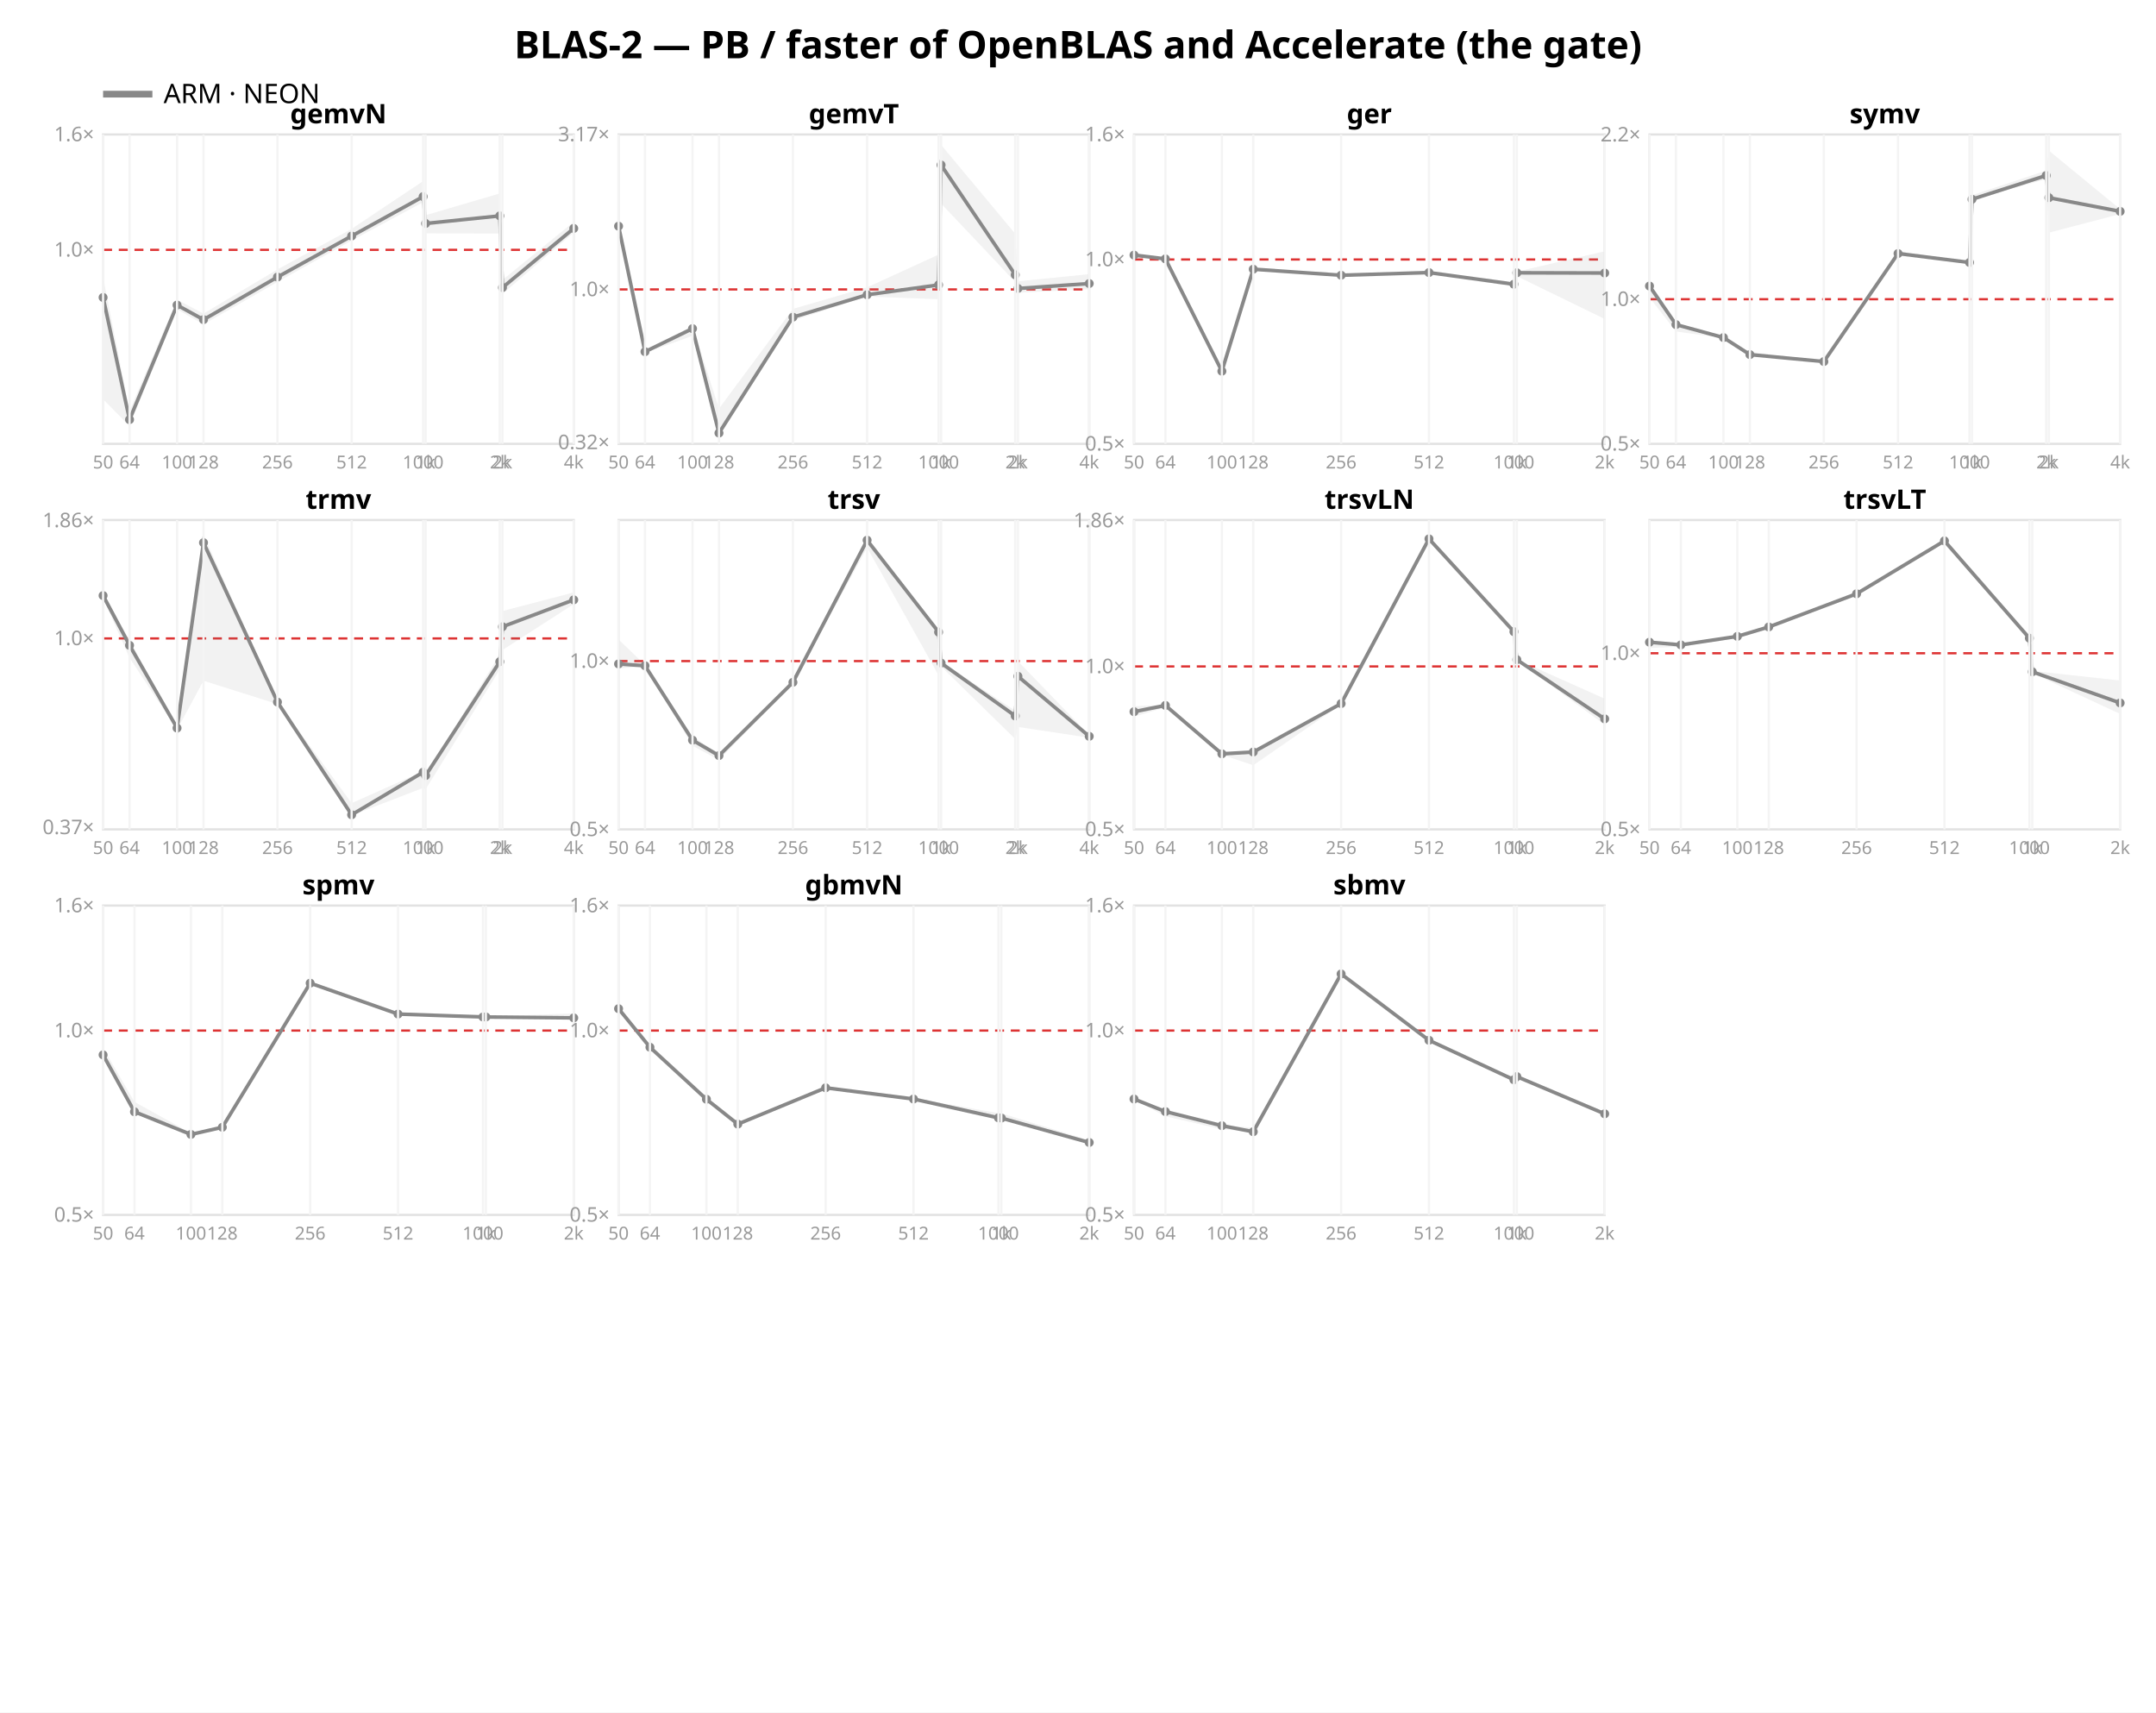
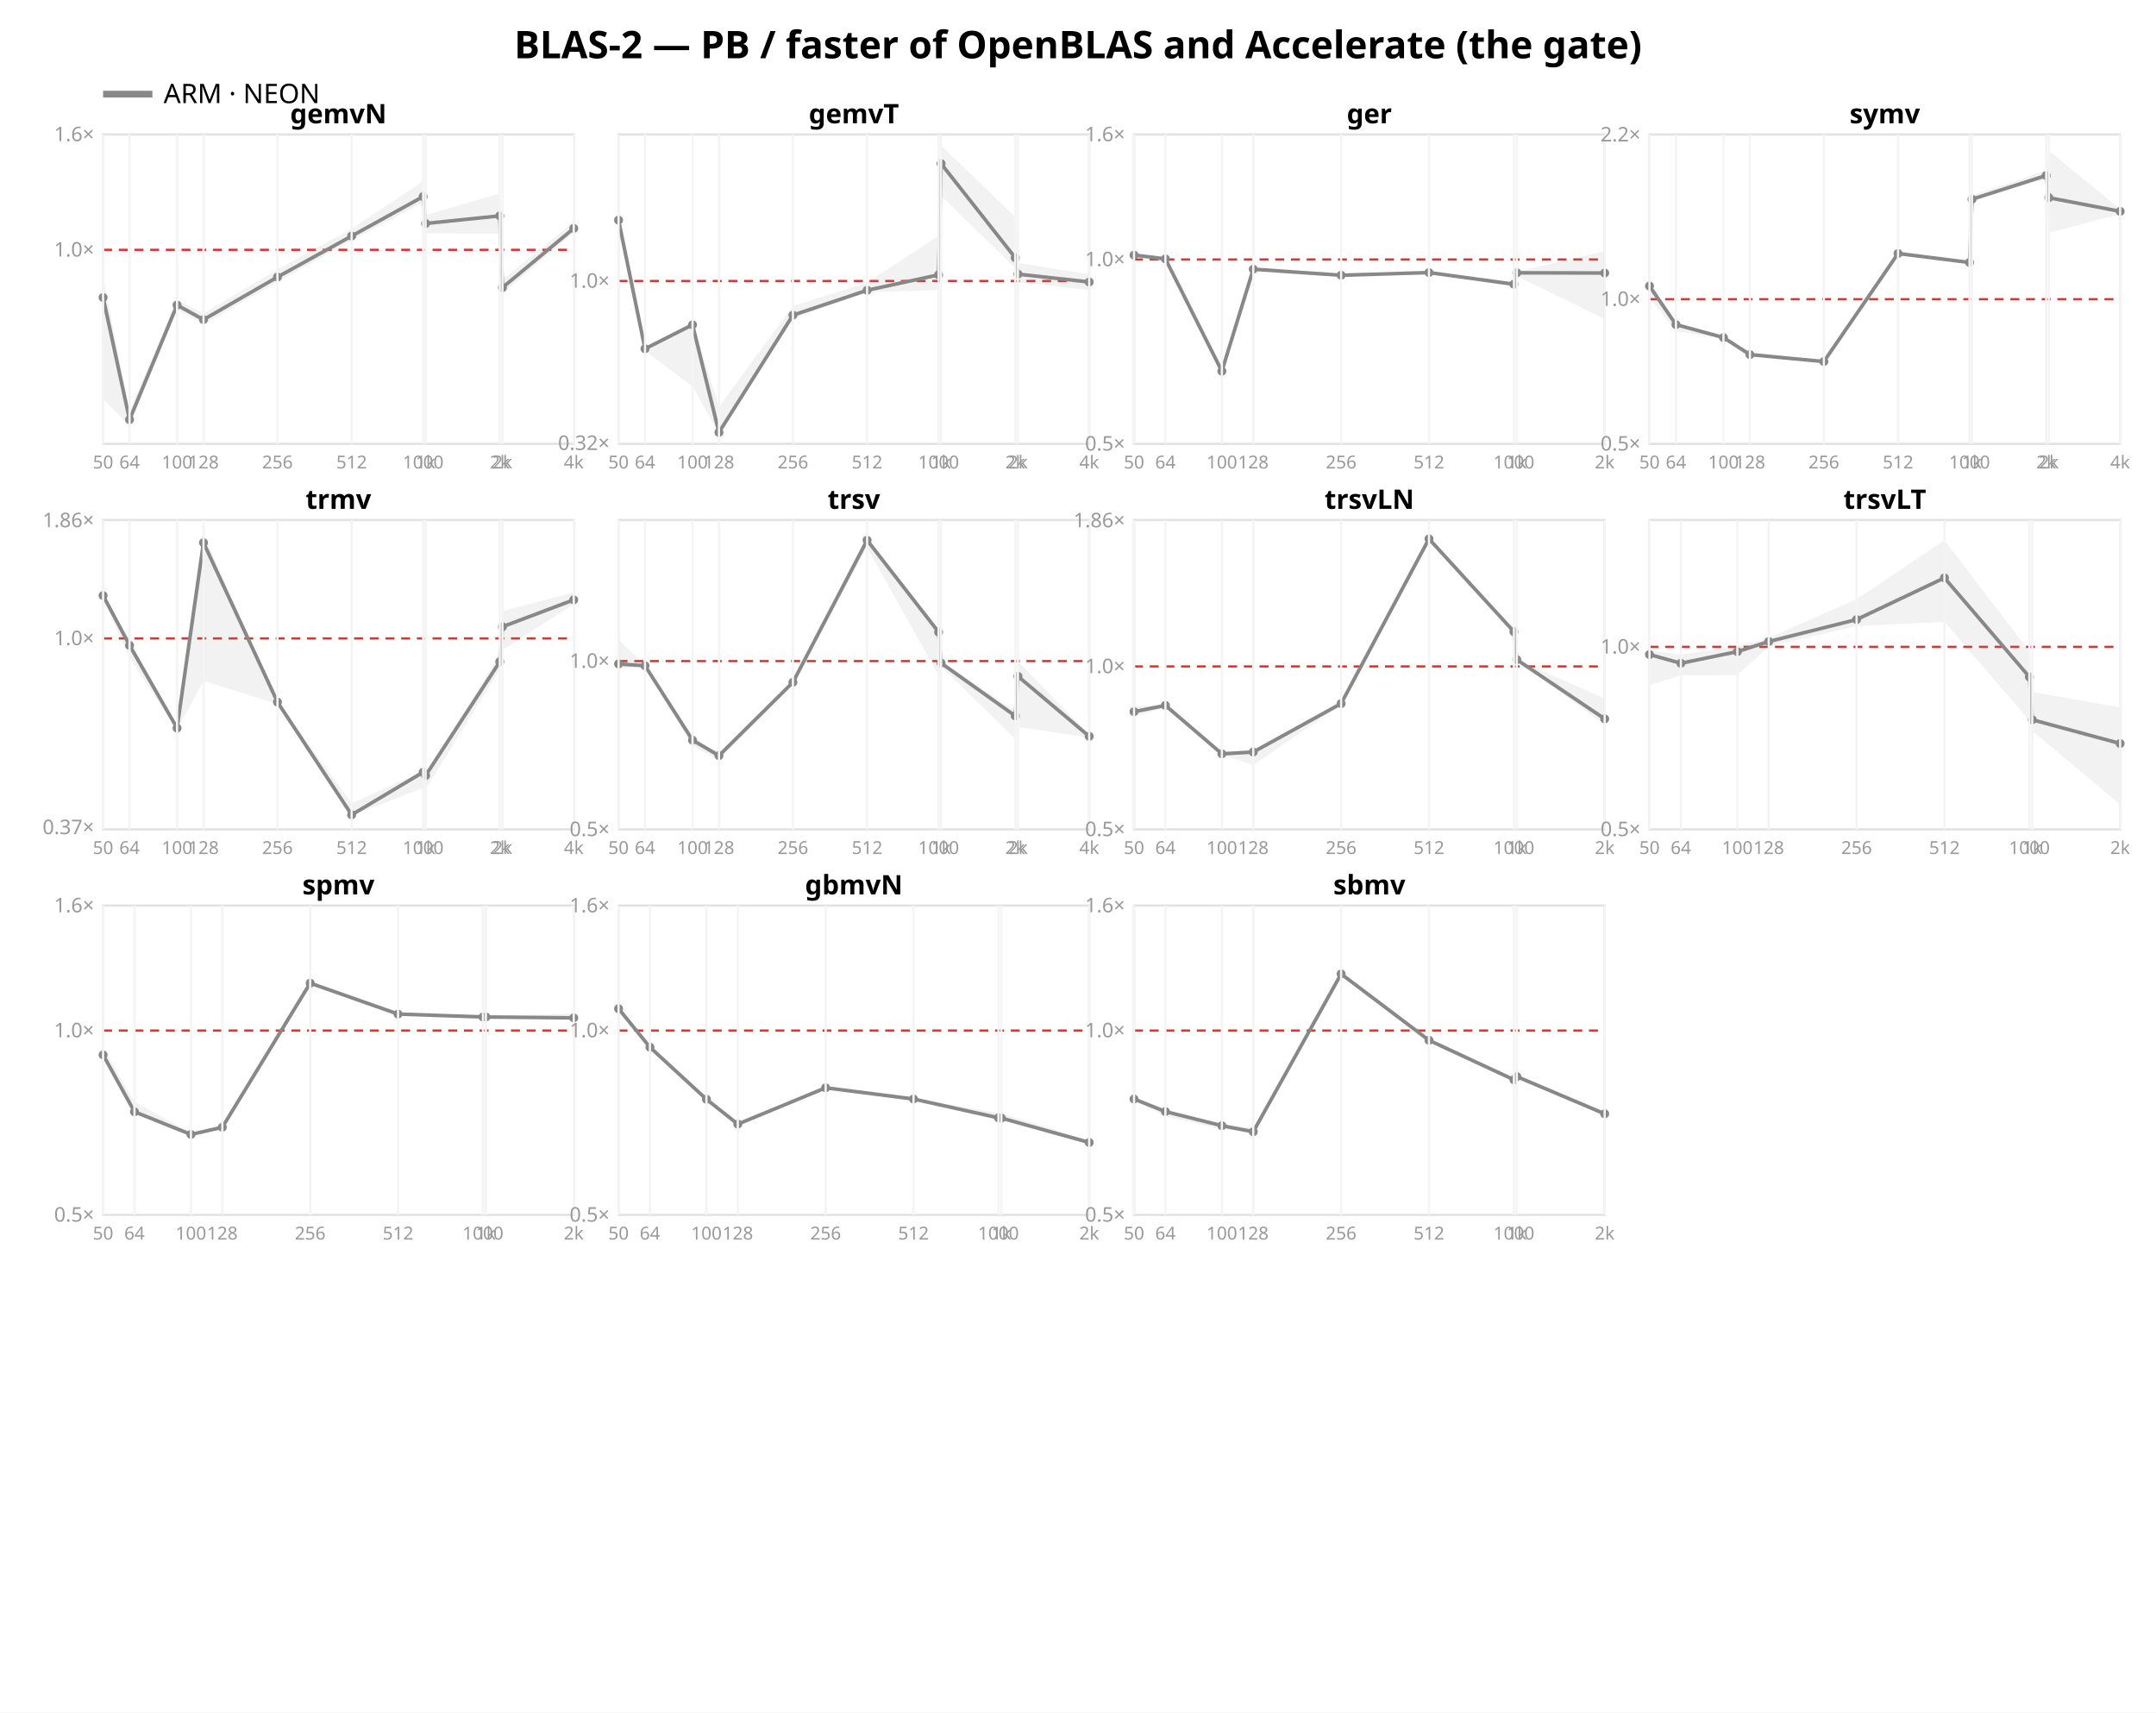
<svg xmlns="http://www.w3.org/2000/svg" width="962" height="764" font-family="sans-serif">
  <rect width="962" height="764" fill="white" />
  <text x="481.0" y="26" text-anchor="middle" font-size="17" font-weight="bold">BLAS-2 — PB / faster of OpenBLAS and Accelerate (the gate)</text>
  <line x1="46" y1="42" x2="68" y2="42" stroke="#888888" stroke-width="3" />
  <text x="73" y="46" font-size="12">ARM · NEON</text>
  <rect x="46" y="60" width="210" height="138" fill="none" stroke="#e2e2e2" />
  <line x1="46" y1="111.455" x2="256" y2="111.455" stroke="#d33" stroke-dasharray="4 3" />
  <text x="42" y="114.455" text-anchor="end" font-size="9" fill="#999">1.0×</text>
  <text x="42" y="63.0" text-anchor="end" font-size="9" fill="#999">1.6×</text>
  <polygon points="46.0,123.8 57.8,183.3 79.0,133.7 90.8,139.9 123.8,120.2 156.9,102.1 188.8,80.8 189.9,96.0 223.0,86.3 224.2,124.9 256.0,99.0 256.0,103.7 224.2,131.1 223.0,104.2 189.9,104.1 188.8,90.2 156.9,107.3 123.8,125.8 90.8,144.7 79.0,138.0 57.8,190.1 46.0,178.1" fill="#888888" opacity="0.11" />
  <polyline points="46.0,132.7 57.8,187.2 79.0,136.1 90.8,142.6 123.8,123.6 156.9,105.3 188.8,87.7 189.9,99.7 223.0,96.3 224.2,128.3 256.0,101.9" fill="none" stroke="#888888" stroke-width="1.6" />
  <circle cx="46.0" cy="132.7" r="2" fill="#888888" />
  <circle cx="57.8" cy="187.2" r="2" fill="#888888" />
  <circle cx="79.0" cy="136.1" r="2" fill="#888888" />
  <circle cx="90.8" cy="142.6" r="2" fill="#888888" />
  <circle cx="123.8" cy="123.6" r="2" fill="#888888" />
  <circle cx="156.9" cy="105.3" r="2" fill="#888888" />
  <circle cx="188.8" cy="87.7" r="2" fill="#888888" />
  <circle cx="189.9" cy="99.7" r="2" fill="#888888" />
  <circle cx="223.0" cy="96.3" r="2" fill="#888888" />
  <circle cx="224.2" cy="128.3" r="2" fill="#888888" />
  <circle cx="256.0" cy="101.9" r="2" fill="#888888" />
  <text x="151.0" y="55" text-anchor="middle" font-size="12" font-weight="bold">gemvN</text>
  <line x1="46.0" y1="60" x2="46.0" y2="198" stroke="#f4f4f4" />
  <text x="46.0" y="209" text-anchor="middle" font-size="8" fill="#999">50</text>
  <line x1="57.8" y1="60" x2="57.8" y2="198" stroke="#f4f4f4" />
  <text x="57.8" y="209" text-anchor="middle" font-size="8" fill="#999">64</text>
  <line x1="79.0" y1="60" x2="79.0" y2="198" stroke="#f4f4f4" />
  <text x="79.0" y="209" text-anchor="middle" font-size="8" fill="#999">100</text>
  <line x1="90.8" y1="60" x2="90.8" y2="198" stroke="#f4f4f4" />
  <text x="90.8" y="209" text-anchor="middle" font-size="8" fill="#999">128</text>
  <line x1="123.8" y1="60" x2="123.8" y2="198" stroke="#f4f4f4" />
  <text x="123.8" y="209" text-anchor="middle" font-size="8" fill="#999">256</text>
  <line x1="156.9" y1="60" x2="156.9" y2="198" stroke="#f4f4f4" />
  <text x="156.9" y="209" text-anchor="middle" font-size="8" fill="#999">512</text>
  <line x1="188.8" y1="60" x2="188.8" y2="198" stroke="#f4f4f4" />
  <text x="188.8" y="209" text-anchor="middle" font-size="8" fill="#999">1000</text>
  <line x1="189.9" y1="60" x2="189.9" y2="198" stroke="#f4f4f4" />
  <text x="189.9" y="209" text-anchor="middle" font-size="8" fill="#999">1k</text>
  <line x1="223.0" y1="60" x2="223.0" y2="198" stroke="#f4f4f4" />
  <text x="223.0" y="209" text-anchor="middle" font-size="8" fill="#999">2k</text>
  <line x1="224.2" y1="60" x2="224.2" y2="198" stroke="#f4f4f4" />
  <text x="224.2" y="209" text-anchor="middle" font-size="8" fill="#999">2k</text>
  <line x1="256.0" y1="60" x2="256.0" y2="198" stroke="#f4f4f4" />
  <text x="256.0" y="209" text-anchor="middle" font-size="8" fill="#999">4k</text>
  <rect x="276" y="60" width="210" height="138" fill="none" stroke="#e2e2e2" />
-   <line x1="276" y1="129.121" x2="486" y2="129.121" stroke="#d33" stroke-dasharray="4 3" />
-   <text x="272" y="200.38" text-anchor="end" font-size="9" fill="#999">0.32×</text>
-   <text x="272" y="132.121" text-anchor="end" font-size="9" fill="#999">1.0×</text>
-   <text x="272" y="63.005" text-anchor="end" font-size="9" fill="#999">3.17×</text>
-   <polygon points="276.0,99.7 287.8,156.3 309.0,145.4 320.8,182.3 353.8,137.8 386.9,128.2 418.8,113.6 419.9,64.6 453.0,104.3 454.2,125.5 486.0,122.3 486.0,129.0 454.2,130.6 453.0,125.8 419.9,90.8 418.8,133.5 386.9,132.3 353.8,143.0 320.8,193.7 309.0,149.8 287.8,157.5 276.0,101.5" fill="#888888" opacity="0.11" />
-   <polyline points="276.0,100.9 287.8,156.9 309.0,146.6 320.8,193.2 353.8,141.5 386.9,131.5 418.8,127.1 419.9,73.6 453.0,122.6 454.2,128.7 486.0,126.5" fill="none" stroke="#888888" stroke-width="1.6" />
-   <circle cx="276.0" cy="100.9" r="2" fill="#888888" />
-   <circle cx="287.8" cy="156.9" r="2" fill="#888888" />
-   <circle cx="309.0" cy="146.6" r="2" fill="#888888" />
-   <circle cx="320.8" cy="193.2" r="2" fill="#888888" />
-   <circle cx="353.8" cy="141.5" r="2" fill="#888888" />
-   <circle cx="386.9" cy="131.5" r="2" fill="#888888" />
-   <circle cx="418.8" cy="127.1" r="2" fill="#888888" />
-   <circle cx="419.9" cy="73.6" r="2" fill="#888888" />
-   <circle cx="453.0" cy="122.6" r="2" fill="#888888" />
-   <circle cx="454.2" cy="128.7" r="2" fill="#888888" />
-   <circle cx="486.0" cy="126.5" r="2" fill="#888888" />
+   <line x1="276" y1="125.363" x2="486" y2="125.363" stroke="#d33" stroke-dasharray="4 3" />
+   <text x="272" y="200.733" text-anchor="end" font-size="9" fill="#999">0.32×</text>
+   <text x="272" y="128.363" text-anchor="end" font-size="9" fill="#999">1.0×</text>
+   <polygon points="276.0,97.1 287.8,155.0 309.0,143.7 320.8,181.5 353.8,136.5 386.9,126.1 418.8,105.2 419.9,64.9 453.0,96.8 454.2,117.3 486.0,122.4 486.0,129.4 454.2,125.9 453.0,119.6 419.9,87.3 418.8,129.4 386.9,130.4 353.8,142.1 320.8,193.4 309.0,172.4 287.8,156.5 276.0,102.8" fill="#888888" opacity="0.11" />
+   <polyline points="276.0,98.2 287.8,155.6 309.0,144.9 320.8,192.9 353.8,140.6 386.9,129.5 418.8,122.6 419.9,73.0 453.0,115.0 454.2,122.3 486.0,125.8" fill="none" stroke="#888888" stroke-width="1.6" />
+   <circle cx="276.0" cy="98.2" r="2" fill="#888888" />
+   <circle cx="287.8" cy="155.6" r="2" fill="#888888" />
+   <circle cx="309.0" cy="144.9" r="2" fill="#888888" />
+   <circle cx="320.8" cy="192.9" r="2" fill="#888888" />
+   <circle cx="353.8" cy="140.6" r="2" fill="#888888" />
+   <circle cx="386.9" cy="129.5" r="2" fill="#888888" />
+   <circle cx="418.8" cy="122.6" r="2" fill="#888888" />
+   <circle cx="419.9" cy="73.0" r="2" fill="#888888" />
+   <circle cx="453.0" cy="115.0" r="2" fill="#888888" />
+   <circle cx="454.2" cy="122.3" r="2" fill="#888888" />
+   <circle cx="486.0" cy="125.8" r="2" fill="#888888" />
  <text x="381.0" y="55" text-anchor="middle" font-size="12" font-weight="bold">gemvT</text>
  <line x1="276.0" y1="60" x2="276.0" y2="198" stroke="#f4f4f4" />
  <text x="276.0" y="209" text-anchor="middle" font-size="8" fill="#999">50</text>
  <line x1="287.8" y1="60" x2="287.8" y2="198" stroke="#f4f4f4" />
  <text x="287.8" y="209" text-anchor="middle" font-size="8" fill="#999">64</text>
  <line x1="309.0" y1="60" x2="309.0" y2="198" stroke="#f4f4f4" />
  <text x="309.0" y="209" text-anchor="middle" font-size="8" fill="#999">100</text>
  <line x1="320.8" y1="60" x2="320.8" y2="198" stroke="#f4f4f4" />
  <text x="320.8" y="209" text-anchor="middle" font-size="8" fill="#999">128</text>
  <line x1="353.8" y1="60" x2="353.8" y2="198" stroke="#f4f4f4" />
  <text x="353.8" y="209" text-anchor="middle" font-size="8" fill="#999">256</text>
  <line x1="386.9" y1="60" x2="386.9" y2="198" stroke="#f4f4f4" />
  <text x="386.9" y="209" text-anchor="middle" font-size="8" fill="#999">512</text>
  <line x1="418.8" y1="60" x2="418.8" y2="198" stroke="#f4f4f4" />
  <text x="418.8" y="209" text-anchor="middle" font-size="8" fill="#999">1000</text>
  <line x1="419.9" y1="60" x2="419.9" y2="198" stroke="#f4f4f4" />
  <text x="419.9" y="209" text-anchor="middle" font-size="8" fill="#999">1k</text>
  <line x1="453.0" y1="60" x2="453.0" y2="198" stroke="#f4f4f4" />
  <text x="453.0" y="209" text-anchor="middle" font-size="8" fill="#999">2k</text>
  <line x1="454.2" y1="60" x2="454.2" y2="198" stroke="#f4f4f4" />
  <text x="454.2" y="209" text-anchor="middle" font-size="8" fill="#999">2k</text>
  <line x1="486.0" y1="60" x2="486.0" y2="198" stroke="#f4f4f4" />
  <text x="486.0" y="209" text-anchor="middle" font-size="8" fill="#999">4k</text>
  <rect x="506" y="60" width="210" height="138" fill="none" stroke="#e2e2e2" />
  <line x1="506" y1="115.763" x2="716" y2="115.763" stroke="#d33" stroke-dasharray="4 3" />
  <text x="502" y="201.0" text-anchor="end" font-size="9" fill="#999">0.5×</text>
  <text x="502" y="118.763" text-anchor="end" font-size="9" fill="#999">1.0×</text>
  <text x="502" y="63.0" text-anchor="end" font-size="9" fill="#999">1.6×</text>
  <polygon points="506.0,113.6 520.0,115.2 545.2,164.9 559.2,119.5 598.4,122.5 637.6,121.5 675.5,126.4 676.8,121.2 716.0,112.1 716.0,142.3 676.8,123.2 675.5,128.0 637.6,121.7 598.4,123.0 559.2,120.8 545.2,166.4 520.0,115.8 506.0,113.9" fill="#888888" opacity="0.11" />
  <polyline points="506.0,113.8 520.0,115.5 545.2,165.6 559.2,120.1 598.4,122.8 637.6,121.6 675.5,126.8 676.8,121.7 716.0,121.8" fill="none" stroke="#888888" stroke-width="1.6" />
  <circle cx="506.0" cy="113.8" r="2" fill="#888888" />
  <circle cx="520.0" cy="115.5" r="2" fill="#888888" />
  <circle cx="545.2" cy="165.6" r="2" fill="#888888" />
  <circle cx="559.2" cy="120.1" r="2" fill="#888888" />
  <circle cx="598.4" cy="122.8" r="2" fill="#888888" />
  <circle cx="637.6" cy="121.6" r="2" fill="#888888" />
  <circle cx="675.5" cy="126.8" r="2" fill="#888888" />
  <circle cx="676.8" cy="121.7" r="2" fill="#888888" />
  <circle cx="716.0" cy="121.8" r="2" fill="#888888" />
  <text x="611.0" y="55" text-anchor="middle" font-size="12" font-weight="bold">ger</text>
  <line x1="506.0" y1="60" x2="506.0" y2="198" stroke="#f4f4f4" />
  <text x="506.0" y="209" text-anchor="middle" font-size="8" fill="#999">50</text>
  <line x1="520.0" y1="60" x2="520.0" y2="198" stroke="#f4f4f4" />
  <text x="520.0" y="209" text-anchor="middle" font-size="8" fill="#999">64</text>
  <line x1="545.2" y1="60" x2="545.2" y2="198" stroke="#f4f4f4" />
  <text x="545.2" y="209" text-anchor="middle" font-size="8" fill="#999">100</text>
  <line x1="559.2" y1="60" x2="559.2" y2="198" stroke="#f4f4f4" />
  <text x="559.2" y="209" text-anchor="middle" font-size="8" fill="#999">128</text>
  <line x1="598.4" y1="60" x2="598.4" y2="198" stroke="#f4f4f4" />
  <text x="598.4" y="209" text-anchor="middle" font-size="8" fill="#999">256</text>
  <line x1="637.6" y1="60" x2="637.6" y2="198" stroke="#f4f4f4" />
  <text x="637.6" y="209" text-anchor="middle" font-size="8" fill="#999">512</text>
  <line x1="675.5" y1="60" x2="675.5" y2="198" stroke="#f4f4f4" />
  <text x="675.5" y="209" text-anchor="middle" font-size="8" fill="#999">1000</text>
  <line x1="676.8" y1="60" x2="676.8" y2="198" stroke="#f4f4f4" />
  <text x="676.8" y="209" text-anchor="middle" font-size="8" fill="#999">1k</text>
  <line x1="716.0" y1="60" x2="716.0" y2="198" stroke="#f4f4f4" />
  <text x="716.0" y="209" text-anchor="middle" font-size="8" fill="#999">2k</text>
  <rect x="736" y="60" width="210" height="138" fill="none" stroke="#e2e2e2" />
  <line x1="736" y1="133.487" x2="946" y2="133.487" stroke="#d33" stroke-dasharray="4 3" />
  <text x="732" y="201.0" text-anchor="end" font-size="9" fill="#999">0.5×</text>
  <text x="732" y="136.487" text-anchor="end" font-size="9" fill="#999">1.0×</text>
  <text x="732" y="63.103" text-anchor="end" font-size="9" fill="#999">2.2×</text>
  <polygon points="736.0,127.1 747.8,144.3 769.0,150.3 780.8,157.0 813.8,161.0 846.9,112.0 878.8,116.8 879.9,87.1 913.0,76.1 914.2,67.2 946.0,93.3 946.0,95.5 914.2,103.8 913.0,79.9 879.9,89.1 878.8,117.3 846.9,113.9 813.8,161.6 780.8,158.7 769.0,150.8 747.8,147.9 736.0,132.7" fill="#888888" opacity="0.11" />
  <polyline points="736.0,127.6 747.8,144.8 769.0,150.6 780.8,158.2 813.8,161.3 846.9,113.1 878.8,117.1 879.9,88.9 913.0,78.3 914.2,88.2 946.0,94.3" fill="none" stroke="#888888" stroke-width="1.6" />
  <circle cx="736.0" cy="127.6" r="2" fill="#888888" />
  <circle cx="747.8" cy="144.8" r="2" fill="#888888" />
  <circle cx="769.0" cy="150.6" r="2" fill="#888888" />
  <circle cx="780.8" cy="158.2" r="2" fill="#888888" />
  <circle cx="813.8" cy="161.3" r="2" fill="#888888" />
  <circle cx="846.9" cy="113.1" r="2" fill="#888888" />
  <circle cx="878.8" cy="117.1" r="2" fill="#888888" />
  <circle cx="879.9" cy="88.9" r="2" fill="#888888" />
  <circle cx="913.0" cy="78.3" r="2" fill="#888888" />
  <circle cx="914.2" cy="88.2" r="2" fill="#888888" />
  <circle cx="946.0" cy="94.3" r="2" fill="#888888" />
  <text x="841.0" y="55" text-anchor="middle" font-size="12" font-weight="bold">symv</text>
  <line x1="736.0" y1="60" x2="736.0" y2="198" stroke="#f4f4f4" />
  <text x="736.0" y="209" text-anchor="middle" font-size="8" fill="#999">50</text>
  <line x1="747.8" y1="60" x2="747.8" y2="198" stroke="#f4f4f4" />
  <text x="747.8" y="209" text-anchor="middle" font-size="8" fill="#999">64</text>
  <line x1="769.0" y1="60" x2="769.0" y2="198" stroke="#f4f4f4" />
  <text x="769.0" y="209" text-anchor="middle" font-size="8" fill="#999">100</text>
  <line x1="780.8" y1="60" x2="780.8" y2="198" stroke="#f4f4f4" />
  <text x="780.8" y="209" text-anchor="middle" font-size="8" fill="#999">128</text>
  <line x1="813.8" y1="60" x2="813.8" y2="198" stroke="#f4f4f4" />
  <text x="813.8" y="209" text-anchor="middle" font-size="8" fill="#999">256</text>
  <line x1="846.9" y1="60" x2="846.9" y2="198" stroke="#f4f4f4" />
  <text x="846.9" y="209" text-anchor="middle" font-size="8" fill="#999">512</text>
  <line x1="878.8" y1="60" x2="878.8" y2="198" stroke="#f4f4f4" />
  <text x="878.8" y="209" text-anchor="middle" font-size="8" fill="#999">1000</text>
  <line x1="879.9" y1="60" x2="879.9" y2="198" stroke="#f4f4f4" />
  <text x="879.9" y="209" text-anchor="middle" font-size="8" fill="#999">1k</text>
  <line x1="913.0" y1="60" x2="913.0" y2="198" stroke="#f4f4f4" />
  <text x="913.0" y="209" text-anchor="middle" font-size="8" fill="#999">2k</text>
  <line x1="914.2" y1="60" x2="914.2" y2="198" stroke="#f4f4f4" />
  <text x="914.2" y="209" text-anchor="middle" font-size="8" fill="#999">2k</text>
  <line x1="946.0" y1="60" x2="946.0" y2="198" stroke="#f4f4f4" />
  <text x="946.0" y="209" text-anchor="middle" font-size="8" fill="#999">4k</text>
  <rect x="46" y="232" width="210" height="138" fill="none" stroke="#e2e2e2" />
  <line x1="46" y1="284.819" x2="256" y2="284.819" stroke="#d33" stroke-dasharray="4 3" />
  <text x="42" y="372.127" text-anchor="end" font-size="9" fill="#999">0.37×</text>
  <text x="42" y="287.819" text-anchor="end" font-size="9" fill="#999">1.0×</text>
  <text x="42" y="235.197" text-anchor="end" font-size="9" fill="#999">1.86×</text>
  <polygon points="46.0,264.6 57.8,285.5 79.0,324.3 90.8,238.5 123.8,313.0 156.9,358.3 188.8,344.1 189.9,345.5 223.0,292.0 224.2,272.6 256.0,264.3 256.0,269.5 224.2,290.0 223.0,298.7 189.9,352.1 188.8,351.5 156.9,363.8 123.8,314.1 90.8,303.7 79.0,325.5 57.8,293.5 46.0,266.8" fill="#888888" opacity="0.11" />
  <polyline points="46.0,265.7 57.8,287.9 79.0,324.8 90.8,242.1 123.8,313.2 156.9,363.5 188.8,344.5 189.9,346.0 223.0,295.2 224.2,279.6 256.0,267.6" fill="none" stroke="#888888" stroke-width="1.6" />
  <circle cx="46.0" cy="265.7" r="2" fill="#888888" />
  <circle cx="57.8" cy="287.9" r="2" fill="#888888" />
  <circle cx="79.0" cy="324.8" r="2" fill="#888888" />
  <circle cx="90.8" cy="242.1" r="2" fill="#888888" />
  <circle cx="123.8" cy="313.2" r="2" fill="#888888" />
  <circle cx="156.9" cy="363.5" r="2" fill="#888888" />
  <circle cx="188.8" cy="344.5" r="2" fill="#888888" />
  <circle cx="189.9" cy="346.0" r="2" fill="#888888" />
  <circle cx="223.0" cy="295.2" r="2" fill="#888888" />
  <circle cx="224.2" cy="279.6" r="2" fill="#888888" />
  <circle cx="256.0" cy="267.6" r="2" fill="#888888" />
  <text x="151.0" y="227" text-anchor="middle" font-size="12" font-weight="bold">trmv</text>
  <line x1="46.0" y1="232" x2="46.0" y2="370" stroke="#f4f4f4" />
  <text x="46.0" y="381" text-anchor="middle" font-size="8" fill="#999">50</text>
  <line x1="57.8" y1="232" x2="57.8" y2="370" stroke="#f4f4f4" />
  <text x="57.8" y="381" text-anchor="middle" font-size="8" fill="#999">64</text>
  <line x1="79.0" y1="232" x2="79.0" y2="370" stroke="#f4f4f4" />
  <text x="79.0" y="381" text-anchor="middle" font-size="8" fill="#999">100</text>
  <line x1="90.8" y1="232" x2="90.8" y2="370" stroke="#f4f4f4" />
  <text x="90.8" y="381" text-anchor="middle" font-size="8" fill="#999">128</text>
  <line x1="123.8" y1="232" x2="123.8" y2="370" stroke="#f4f4f4" />
  <text x="123.8" y="381" text-anchor="middle" font-size="8" fill="#999">256</text>
  <line x1="156.9" y1="232" x2="156.9" y2="370" stroke="#f4f4f4" />
  <text x="156.9" y="381" text-anchor="middle" font-size="8" fill="#999">512</text>
  <line x1="188.8" y1="232" x2="188.8" y2="370" stroke="#f4f4f4" />
  <text x="188.8" y="381" text-anchor="middle" font-size="8" fill="#999">1000</text>
  <line x1="189.9" y1="232" x2="189.9" y2="370" stroke="#f4f4f4" />
  <text x="189.9" y="381" text-anchor="middle" font-size="8" fill="#999">1k</text>
  <line x1="223.0" y1="232" x2="223.0" y2="370" stroke="#f4f4f4" />
  <text x="223.0" y="381" text-anchor="middle" font-size="8" fill="#999">2k</text>
  <line x1="224.2" y1="232" x2="224.2" y2="370" stroke="#f4f4f4" />
  <text x="224.2" y="381" text-anchor="middle" font-size="8" fill="#999">2k</text>
  <line x1="256.0" y1="232" x2="256.0" y2="370" stroke="#f4f4f4" />
  <text x="256.0" y="381" text-anchor="middle" font-size="8" fill="#999">4k</text>
  <rect x="276" y="232" width="210" height="138" fill="none" stroke="#e2e2e2" />
  <line x1="276" y1="294.928" x2="486" y2="294.928" stroke="#d33" stroke-dasharray="4 3" />
  <text x="272" y="373.0" text-anchor="end" font-size="9" fill="#999">0.5×</text>
  <text x="272" y="297.928" text-anchor="end" font-size="9" fill="#999">1.0×</text>
  <polygon points="276.0,285.3 287.8,296.6 309.0,328.5 320.8,336.3 353.8,304.1 386.9,240.3 418.8,280.8 419.9,295.2 453.0,317.1 454.2,295.0 486.0,327.9 486.0,329.1 454.2,324.3 453.0,329.7 419.9,297.3 418.8,301.3 386.9,244.3 353.8,305.0 320.8,339.0 309.0,332.7 287.8,297.3 276.0,298.2" fill="#888888" opacity="0.11" />
  <polyline points="276.0,296.2 287.8,297.0 309.0,330.2 320.8,337.1 353.8,304.4 386.9,241.0 418.8,282.0 419.9,295.8 453.0,319.4 454.2,301.7 486.0,328.5" fill="none" stroke="#888888" stroke-width="1.6" />
  <circle cx="276.0" cy="296.2" r="2" fill="#888888" />
  <circle cx="287.8" cy="297.0" r="2" fill="#888888" />
  <circle cx="309.0" cy="330.2" r="2" fill="#888888" />
  <circle cx="320.8" cy="337.1" r="2" fill="#888888" />
  <circle cx="353.8" cy="304.4" r="2" fill="#888888" />
  <circle cx="386.9" cy="241.0" r="2" fill="#888888" />
  <circle cx="418.8" cy="282.0" r="2" fill="#888888" />
  <circle cx="419.9" cy="295.8" r="2" fill="#888888" />
  <circle cx="453.0" cy="319.4" r="2" fill="#888888" />
  <circle cx="454.2" cy="301.7" r="2" fill="#888888" />
  <circle cx="486.0" cy="328.5" r="2" fill="#888888" />
  <text x="381.0" y="227" text-anchor="middle" font-size="12" font-weight="bold">trsv</text>
  <line x1="276.0" y1="232" x2="276.0" y2="370" stroke="#f4f4f4" />
  <text x="276.0" y="381" text-anchor="middle" font-size="8" fill="#999">50</text>
  <line x1="287.8" y1="232" x2="287.8" y2="370" stroke="#f4f4f4" />
  <text x="287.8" y="381" text-anchor="middle" font-size="8" fill="#999">64</text>
  <line x1="309.0" y1="232" x2="309.0" y2="370" stroke="#f4f4f4" />
  <text x="309.0" y="381" text-anchor="middle" font-size="8" fill="#999">100</text>
  <line x1="320.8" y1="232" x2="320.8" y2="370" stroke="#f4f4f4" />
  <text x="320.8" y="381" text-anchor="middle" font-size="8" fill="#999">128</text>
  <line x1="353.8" y1="232" x2="353.8" y2="370" stroke="#f4f4f4" />
  <text x="353.8" y="381" text-anchor="middle" font-size="8" fill="#999">256</text>
  <line x1="386.9" y1="232" x2="386.9" y2="370" stroke="#f4f4f4" />
  <text x="386.9" y="381" text-anchor="middle" font-size="8" fill="#999">512</text>
  <line x1="418.8" y1="232" x2="418.8" y2="370" stroke="#f4f4f4" />
  <text x="418.8" y="381" text-anchor="middle" font-size="8" fill="#999">1000</text>
  <line x1="419.9" y1="232" x2="419.9" y2="370" stroke="#f4f4f4" />
  <text x="419.9" y="381" text-anchor="middle" font-size="8" fill="#999">1k</text>
  <line x1="453.0" y1="232" x2="453.0" y2="370" stroke="#f4f4f4" />
  <text x="453.0" y="381" text-anchor="middle" font-size="8" fill="#999">2k</text>
  <line x1="454.2" y1="232" x2="454.2" y2="370" stroke="#f4f4f4" />
  <text x="454.2" y="381" text-anchor="middle" font-size="8" fill="#999">2k</text>
  <line x1="486.0" y1="232" x2="486.0" y2="370" stroke="#f4f4f4" />
  <text x="486.0" y="381" text-anchor="middle" font-size="8" fill="#999">4k</text>
  <rect x="506" y="232" width="210" height="138" fill="none" stroke="#e2e2e2" />
  <line x1="506" y1="297.313" x2="716" y2="297.313" stroke="#d33" stroke-dasharray="4 3" />
  <text x="502" y="373.0" text-anchor="end" font-size="9" fill="#999">0.5×</text>
  <text x="502" y="300.313" text-anchor="end" font-size="9" fill="#999">1.0×</text>
  <text x="502" y="235.236" text-anchor="end" font-size="9" fill="#999">1.86×</text>
  <polygon points="506.0,315.1 520.0,314.4 545.2,336.0 559.2,334.6 598.4,313.5 637.6,240.1 675.5,281.6 676.8,294.2 716.0,311.7 716.0,323.3 676.8,294.6 675.5,282.1 637.6,241.3 598.4,314.3 559.2,341.4 545.2,336.7 520.0,315.6 506.0,319.7" fill="#888888" opacity="0.11" />
  <polyline points="506.0,317.5 520.0,314.7 545.2,336.3 559.2,335.5 598.4,313.9 637.6,240.4 675.5,281.8 676.8,294.3 716.0,320.7" fill="none" stroke="#888888" stroke-width="1.6" />
  <circle cx="506.0" cy="317.5" r="2" fill="#888888" />
  <circle cx="520.0" cy="314.7" r="2" fill="#888888" />
  <circle cx="545.2" cy="336.3" r="2" fill="#888888" />
  <circle cx="559.2" cy="335.5" r="2" fill="#888888" />
  <circle cx="598.4" cy="313.9" r="2" fill="#888888" />
  <circle cx="637.6" cy="240.4" r="2" fill="#888888" />
  <circle cx="675.5" cy="281.8" r="2" fill="#888888" />
  <circle cx="676.8" cy="294.3" r="2" fill="#888888" />
  <circle cx="716.0" cy="320.7" r="2" fill="#888888" />
  <text x="611.0" y="227" text-anchor="middle" font-size="12" font-weight="bold">trsvLN</text>
  <line x1="506.0" y1="232" x2="506.0" y2="370" stroke="#f4f4f4" />
  <text x="506.0" y="381" text-anchor="middle" font-size="8" fill="#999">50</text>
  <line x1="520.0" y1="232" x2="520.0" y2="370" stroke="#f4f4f4" />
  <text x="520.0" y="381" text-anchor="middle" font-size="8" fill="#999">64</text>
  <line x1="545.2" y1="232" x2="545.2" y2="370" stroke="#f4f4f4" />
  <text x="545.2" y="381" text-anchor="middle" font-size="8" fill="#999">100</text>
  <line x1="559.2" y1="232" x2="559.2" y2="370" stroke="#f4f4f4" />
  <text x="559.2" y="381" text-anchor="middle" font-size="8" fill="#999">128</text>
  <line x1="598.4" y1="232" x2="598.4" y2="370" stroke="#f4f4f4" />
  <text x="598.4" y="381" text-anchor="middle" font-size="8" fill="#999">256</text>
  <line x1="637.6" y1="232" x2="637.6" y2="370" stroke="#f4f4f4" />
  <text x="637.6" y="381" text-anchor="middle" font-size="8" fill="#999">512</text>
  <line x1="675.5" y1="232" x2="675.5" y2="370" stroke="#f4f4f4" />
  <text x="675.5" y="381" text-anchor="middle" font-size="8" fill="#999">1000</text>
  <line x1="676.8" y1="232" x2="676.8" y2="370" stroke="#f4f4f4" />
  <text x="676.8" y="381" text-anchor="middle" font-size="8" fill="#999">1k</text>
  <line x1="716.0" y1="232" x2="716.0" y2="370" stroke="#f4f4f4" />
  <text x="716.0" y="381" text-anchor="middle" font-size="8" fill="#999">2k</text>
  <rect x="736" y="232" width="210" height="138" fill="none" stroke="#e2e2e2" />
-   <line x1="736" y1="291.431" x2="946" y2="291.431" stroke="#d33" stroke-dasharray="4 3" />
+   <line x1="736" y1="288.577" x2="946" y2="288.577" stroke="#d33" stroke-dasharray="4 3" />
  <text x="732" y="373.0" text-anchor="end" font-size="9" fill="#999">0.5×</text>
-   <text x="732" y="294.431" text-anchor="end" font-size="9" fill="#999">1.0×</text>
-   <polygon points="736.0,286.1 750.0,287.3 775.2,283.6 789.2,278.8 828.4,264.5 867.6,240.7 905.5,284.5 906.8,299.3 946.0,303.6 946.0,318.5 906.8,300.3 905.5,285.3 867.6,241.4 828.4,265.4 789.2,280.0 775.2,284.6 750.0,288.5 736.0,289.1" fill="#888888" opacity="0.11" />
-   <polyline points="736.0,286.5 750.0,287.7 775.2,283.9 789.2,279.7 828.4,264.9 867.6,241.3 905.5,284.7 906.8,299.7 946.0,313.6" fill="none" stroke="#888888" stroke-width="1.6" />
-   <circle cx="736.0" cy="286.5" r="2" fill="#888888" />
-   <circle cx="750.0" cy="287.7" r="2" fill="#888888" />
-   <circle cx="775.2" cy="283.9" r="2" fill="#888888" />
-   <circle cx="789.2" cy="279.7" r="2" fill="#888888" />
-   <circle cx="828.4" cy="264.9" r="2" fill="#888888" />
-   <circle cx="867.6" cy="241.3" r="2" fill="#888888" />
-   <circle cx="905.5" cy="284.7" r="2" fill="#888888" />
-   <circle cx="906.8" cy="299.7" r="2" fill="#888888" />
-   <circle cx="946.0" cy="313.6" r="2" fill="#888888" />
+   <text x="732" y="291.577" text-anchor="end" font-size="9" fill="#999">1.0×</text>
+   <polygon points="736.0,290.2 750.0,292.0 775.2,288.2 789.2,284.6 828.4,267.3 867.6,241.0 905.5,290.6 906.8,308.7 946.0,315.6 946.0,358.9 906.8,326.1 905.5,321.4 867.6,277.4 828.4,279.3 789.2,288.4 775.2,301.2 750.0,301.3 736.0,305.7" fill="#888888" opacity="0.11" />
+   <polyline points="736.0,292.0 750.0,295.9 775.2,290.7 789.2,286.2 828.4,276.4 867.6,257.8 905.5,302.0 906.8,321.1 946.0,331.7" fill="none" stroke="#888888" stroke-width="1.6" />
+   <circle cx="736.0" cy="292.0" r="2" fill="#888888" />
+   <circle cx="750.0" cy="295.9" r="2" fill="#888888" />
+   <circle cx="775.2" cy="290.7" r="2" fill="#888888" />
+   <circle cx="789.2" cy="286.2" r="2" fill="#888888" />
+   <circle cx="828.4" cy="276.4" r="2" fill="#888888" />
+   <circle cx="867.6" cy="257.8" r="2" fill="#888888" />
+   <circle cx="905.5" cy="302.0" r="2" fill="#888888" />
+   <circle cx="906.8" cy="321.1" r="2" fill="#888888" />
+   <circle cx="946.0" cy="331.7" r="2" fill="#888888" />
  <text x="841.0" y="227" text-anchor="middle" font-size="12" font-weight="bold">trsvLT</text>
  <line x1="736.0" y1="232" x2="736.0" y2="370" stroke="#f4f4f4" />
  <text x="736.0" y="381" text-anchor="middle" font-size="8" fill="#999">50</text>
  <line x1="750.0" y1="232" x2="750.0" y2="370" stroke="#f4f4f4" />
  <text x="750.0" y="381" text-anchor="middle" font-size="8" fill="#999">64</text>
  <line x1="775.2" y1="232" x2="775.2" y2="370" stroke="#f4f4f4" />
  <text x="775.2" y="381" text-anchor="middle" font-size="8" fill="#999">100</text>
  <line x1="789.2" y1="232" x2="789.2" y2="370" stroke="#f4f4f4" />
  <text x="789.2" y="381" text-anchor="middle" font-size="8" fill="#999">128</text>
  <line x1="828.4" y1="232" x2="828.4" y2="370" stroke="#f4f4f4" />
  <text x="828.4" y="381" text-anchor="middle" font-size="8" fill="#999">256</text>
  <line x1="867.6" y1="232" x2="867.6" y2="370" stroke="#f4f4f4" />
  <text x="867.6" y="381" text-anchor="middle" font-size="8" fill="#999">512</text>
  <line x1="905.5" y1="232" x2="905.5" y2="370" stroke="#f4f4f4" />
  <text x="905.5" y="381" text-anchor="middle" font-size="8" fill="#999">1000</text>
  <line x1="906.8" y1="232" x2="906.8" y2="370" stroke="#f4f4f4" />
  <text x="906.8" y="381" text-anchor="middle" font-size="8" fill="#999">1k</text>
  <line x1="946.0" y1="232" x2="946.0" y2="370" stroke="#f4f4f4" />
  <text x="946.0" y="381" text-anchor="middle" font-size="8" fill="#999">2k</text>
  <rect x="46" y="404" width="210" height="138" fill="none" stroke="#e2e2e2" />
  <line x1="46" y1="459.763" x2="256" y2="459.763" stroke="#d33" stroke-dasharray="4 3" />
  <text x="42" y="545.0" text-anchor="end" font-size="9" fill="#999">0.5×</text>
  <text x="42" y="462.763" text-anchor="end" font-size="9" fill="#999">1.0×</text>
  <text x="42" y="407.0" text-anchor="end" font-size="9" fill="#999">1.6×</text>
  <polygon points="46.0,467.5 60.0,491.6 85.2,505.5 99.2,502.5 138.4,437.9 177.6,452.1 215.5,453.5 216.8,453.5 256.0,452.1 256.0,454.8 216.8,453.9 215.5,453.9 177.6,453.0 138.4,439.2 99.2,503.2 85.2,506.4 60.0,496.7 46.0,471.4" fill="#888888" opacity="0.11" />
  <polyline points="46.0,470.6 60.0,496.0 85.2,506.1 99.2,502.9 138.4,438.6 177.6,452.4 215.5,453.7 216.8,453.7 256.0,454.1" fill="none" stroke="#888888" stroke-width="1.6" />
  <circle cx="46.0" cy="470.6" r="2" fill="#888888" />
  <circle cx="60.0" cy="496.0" r="2" fill="#888888" />
  <circle cx="85.2" cy="506.1" r="2" fill="#888888" />
  <circle cx="99.2" cy="502.9" r="2" fill="#888888" />
  <circle cx="138.4" cy="438.6" r="2" fill="#888888" />
  <circle cx="177.6" cy="452.4" r="2" fill="#888888" />
  <circle cx="215.5" cy="453.7" r="2" fill="#888888" />
  <circle cx="216.8" cy="453.7" r="2" fill="#888888" />
  <circle cx="256.0" cy="454.1" r="2" fill="#888888" />
  <text x="151.0" y="399" text-anchor="middle" font-size="12" font-weight="bold">spmv</text>
  <line x1="46.0" y1="404" x2="46.0" y2="542" stroke="#f4f4f4" />
  <text x="46.0" y="553" text-anchor="middle" font-size="8" fill="#999">50</text>
  <line x1="60.0" y1="404" x2="60.0" y2="542" stroke="#f4f4f4" />
  <text x="60.0" y="553" text-anchor="middle" font-size="8" fill="#999">64</text>
  <line x1="85.2" y1="404" x2="85.2" y2="542" stroke="#f4f4f4" />
  <text x="85.2" y="553" text-anchor="middle" font-size="8" fill="#999">100</text>
  <line x1="99.2" y1="404" x2="99.2" y2="542" stroke="#f4f4f4" />
  <text x="99.2" y="553" text-anchor="middle" font-size="8" fill="#999">128</text>
  <line x1="138.4" y1="404" x2="138.4" y2="542" stroke="#f4f4f4" />
  <text x="138.4" y="553" text-anchor="middle" font-size="8" fill="#999">256</text>
  <line x1="177.6" y1="404" x2="177.6" y2="542" stroke="#f4f4f4" />
  <text x="177.6" y="553" text-anchor="middle" font-size="8" fill="#999">512</text>
  <line x1="215.5" y1="404" x2="215.5" y2="542" stroke="#f4f4f4" />
  <text x="215.5" y="553" text-anchor="middle" font-size="8" fill="#999">1000</text>
  <line x1="216.8" y1="404" x2="216.8" y2="542" stroke="#f4f4f4" />
  <text x="216.8" y="553" text-anchor="middle" font-size="8" fill="#999">1k</text>
  <line x1="256.0" y1="404" x2="256.0" y2="542" stroke="#f4f4f4" />
  <text x="256.0" y="553" text-anchor="middle" font-size="8" fill="#999">2k</text>
  <rect x="276" y="404" width="210" height="138" fill="none" stroke="#e2e2e2" />
  <line x1="276" y1="459.763" x2="486" y2="459.763" stroke="#d33" stroke-dasharray="4 3" />
  <text x="272" y="545.0" text-anchor="end" font-size="9" fill="#999">0.5×</text>
  <text x="272" y="462.763" text-anchor="end" font-size="9" fill="#999">1.0×</text>
  <text x="272" y="407.0" text-anchor="end" font-size="9" fill="#999">1.6×</text>
  <polygon points="276.0,449.6 290.0,466.6 315.2,490.1 329.2,501.3 368.4,484.9 407.6,489.9 445.5,496.6 446.8,496.7 486.0,508.7 486.0,510.0 446.8,499.1 445.5,499.1 407.6,490.5 368.4,485.8 329.2,501.7 315.2,490.8 290.0,467.7 276.0,451.0" fill="#888888" opacity="0.11" />
  <polyline points="276.0,450.0 290.0,467.2 315.2,490.4 329.2,501.5 368.4,485.3 407.6,490.3 445.5,498.7 446.8,498.8 486.0,509.7" fill="none" stroke="#888888" stroke-width="1.6" />
  <circle cx="276.0" cy="450.0" r="2" fill="#888888" />
  <circle cx="290.0" cy="467.2" r="2" fill="#888888" />
  <circle cx="315.2" cy="490.4" r="2" fill="#888888" />
  <circle cx="329.2" cy="501.5" r="2" fill="#888888" />
  <circle cx="368.4" cy="485.3" r="2" fill="#888888" />
  <circle cx="407.6" cy="490.3" r="2" fill="#888888" />
  <circle cx="445.5" cy="498.7" r="2" fill="#888888" />
  <circle cx="446.8" cy="498.8" r="2" fill="#888888" />
  <circle cx="486.0" cy="509.7" r="2" fill="#888888" />
  <text x="381.0" y="399" text-anchor="middle" font-size="12" font-weight="bold">gbmvN</text>
  <line x1="276.0" y1="404" x2="276.0" y2="542" stroke="#f4f4f4" />
  <text x="276.0" y="553" text-anchor="middle" font-size="8" fill="#999">50</text>
  <line x1="290.0" y1="404" x2="290.0" y2="542" stroke="#f4f4f4" />
  <text x="290.0" y="553" text-anchor="middle" font-size="8" fill="#999">64</text>
  <line x1="315.2" y1="404" x2="315.2" y2="542" stroke="#f4f4f4" />
  <text x="315.2" y="553" text-anchor="middle" font-size="8" fill="#999">100</text>
  <line x1="329.2" y1="404" x2="329.2" y2="542" stroke="#f4f4f4" />
  <text x="329.2" y="553" text-anchor="middle" font-size="8" fill="#999">128</text>
  <line x1="368.4" y1="404" x2="368.4" y2="542" stroke="#f4f4f4" />
  <text x="368.4" y="553" text-anchor="middle" font-size="8" fill="#999">256</text>
  <line x1="407.6" y1="404" x2="407.6" y2="542" stroke="#f4f4f4" />
  <text x="407.6" y="553" text-anchor="middle" font-size="8" fill="#999">512</text>
  <line x1="445.5" y1="404" x2="445.5" y2="542" stroke="#f4f4f4" />
  <text x="445.5" y="553" text-anchor="middle" font-size="8" fill="#999">1000</text>
  <line x1="446.8" y1="404" x2="446.8" y2="542" stroke="#f4f4f4" />
  <text x="446.8" y="553" text-anchor="middle" font-size="8" fill="#999">1k</text>
  <line x1="486.0" y1="404" x2="486.0" y2="542" stroke="#f4f4f4" />
  <text x="486.0" y="553" text-anchor="middle" font-size="8" fill="#999">2k</text>
  <rect x="506" y="404" width="210" height="138" fill="none" stroke="#e2e2e2" />
  <line x1="506" y1="459.763" x2="716" y2="459.763" stroke="#d33" stroke-dasharray="4 3" />
  <text x="502" y="545.0" text-anchor="end" font-size="9" fill="#999">0.5×</text>
  <text x="502" y="462.763" text-anchor="end" font-size="9" fill="#999">1.0×</text>
  <text x="502" y="407.0" text-anchor="end" font-size="9" fill="#999">1.6×</text>
  <polygon points="506.0,489.8 520.0,495.4 545.2,501.8 559.2,503.2 598.4,434.2 637.6,463.9 675.5,480.9 676.8,479.6 716.0,496.7 716.0,497.2 676.8,480.6 675.5,482.2 637.6,464.4 598.4,435.0 559.2,505.1 545.2,503.8 520.0,498.0 506.0,490.6" fill="#888888" opacity="0.11" />
  <polyline points="506.0,490.3 520.0,495.9 545.2,502.2 559.2,504.9 598.4,434.5 637.6,464.1 675.5,481.7 676.8,480.3 716.0,496.9" fill="none" stroke="#888888" stroke-width="1.6" />
  <circle cx="506.0" cy="490.3" r="2" fill="#888888" />
  <circle cx="520.0" cy="495.9" r="2" fill="#888888" />
  <circle cx="545.2" cy="502.2" r="2" fill="#888888" />
  <circle cx="559.2" cy="504.9" r="2" fill="#888888" />
  <circle cx="598.4" cy="434.5" r="2" fill="#888888" />
  <circle cx="637.6" cy="464.1" r="2" fill="#888888" />
  <circle cx="675.5" cy="481.7" r="2" fill="#888888" />
  <circle cx="676.8" cy="480.3" r="2" fill="#888888" />
  <circle cx="716.0" cy="496.9" r="2" fill="#888888" />
  <text x="611.0" y="399" text-anchor="middle" font-size="12" font-weight="bold">sbmv</text>
  <line x1="506.0" y1="404" x2="506.0" y2="542" stroke="#f4f4f4" />
  <text x="506.0" y="553" text-anchor="middle" font-size="8" fill="#999">50</text>
  <line x1="520.0" y1="404" x2="520.0" y2="542" stroke="#f4f4f4" />
  <text x="520.0" y="553" text-anchor="middle" font-size="8" fill="#999">64</text>
  <line x1="545.2" y1="404" x2="545.2" y2="542" stroke="#f4f4f4" />
  <text x="545.2" y="553" text-anchor="middle" font-size="8" fill="#999">100</text>
  <line x1="559.2" y1="404" x2="559.2" y2="542" stroke="#f4f4f4" />
  <text x="559.2" y="553" text-anchor="middle" font-size="8" fill="#999">128</text>
  <line x1="598.4" y1="404" x2="598.4" y2="542" stroke="#f4f4f4" />
  <text x="598.4" y="553" text-anchor="middle" font-size="8" fill="#999">256</text>
  <line x1="637.6" y1="404" x2="637.6" y2="542" stroke="#f4f4f4" />
  <text x="637.6" y="553" text-anchor="middle" font-size="8" fill="#999">512</text>
  <line x1="675.5" y1="404" x2="675.5" y2="542" stroke="#f4f4f4" />
  <text x="675.5" y="553" text-anchor="middle" font-size="8" fill="#999">1000</text>
  <line x1="676.8" y1="404" x2="676.8" y2="542" stroke="#f4f4f4" />
  <text x="676.8" y="553" text-anchor="middle" font-size="8" fill="#999">1k</text>
  <line x1="716.0" y1="404" x2="716.0" y2="542" stroke="#f4f4f4" />
  <text x="716.0" y="553" text-anchor="middle" font-size="8" fill="#999">2k</text>
</svg>
